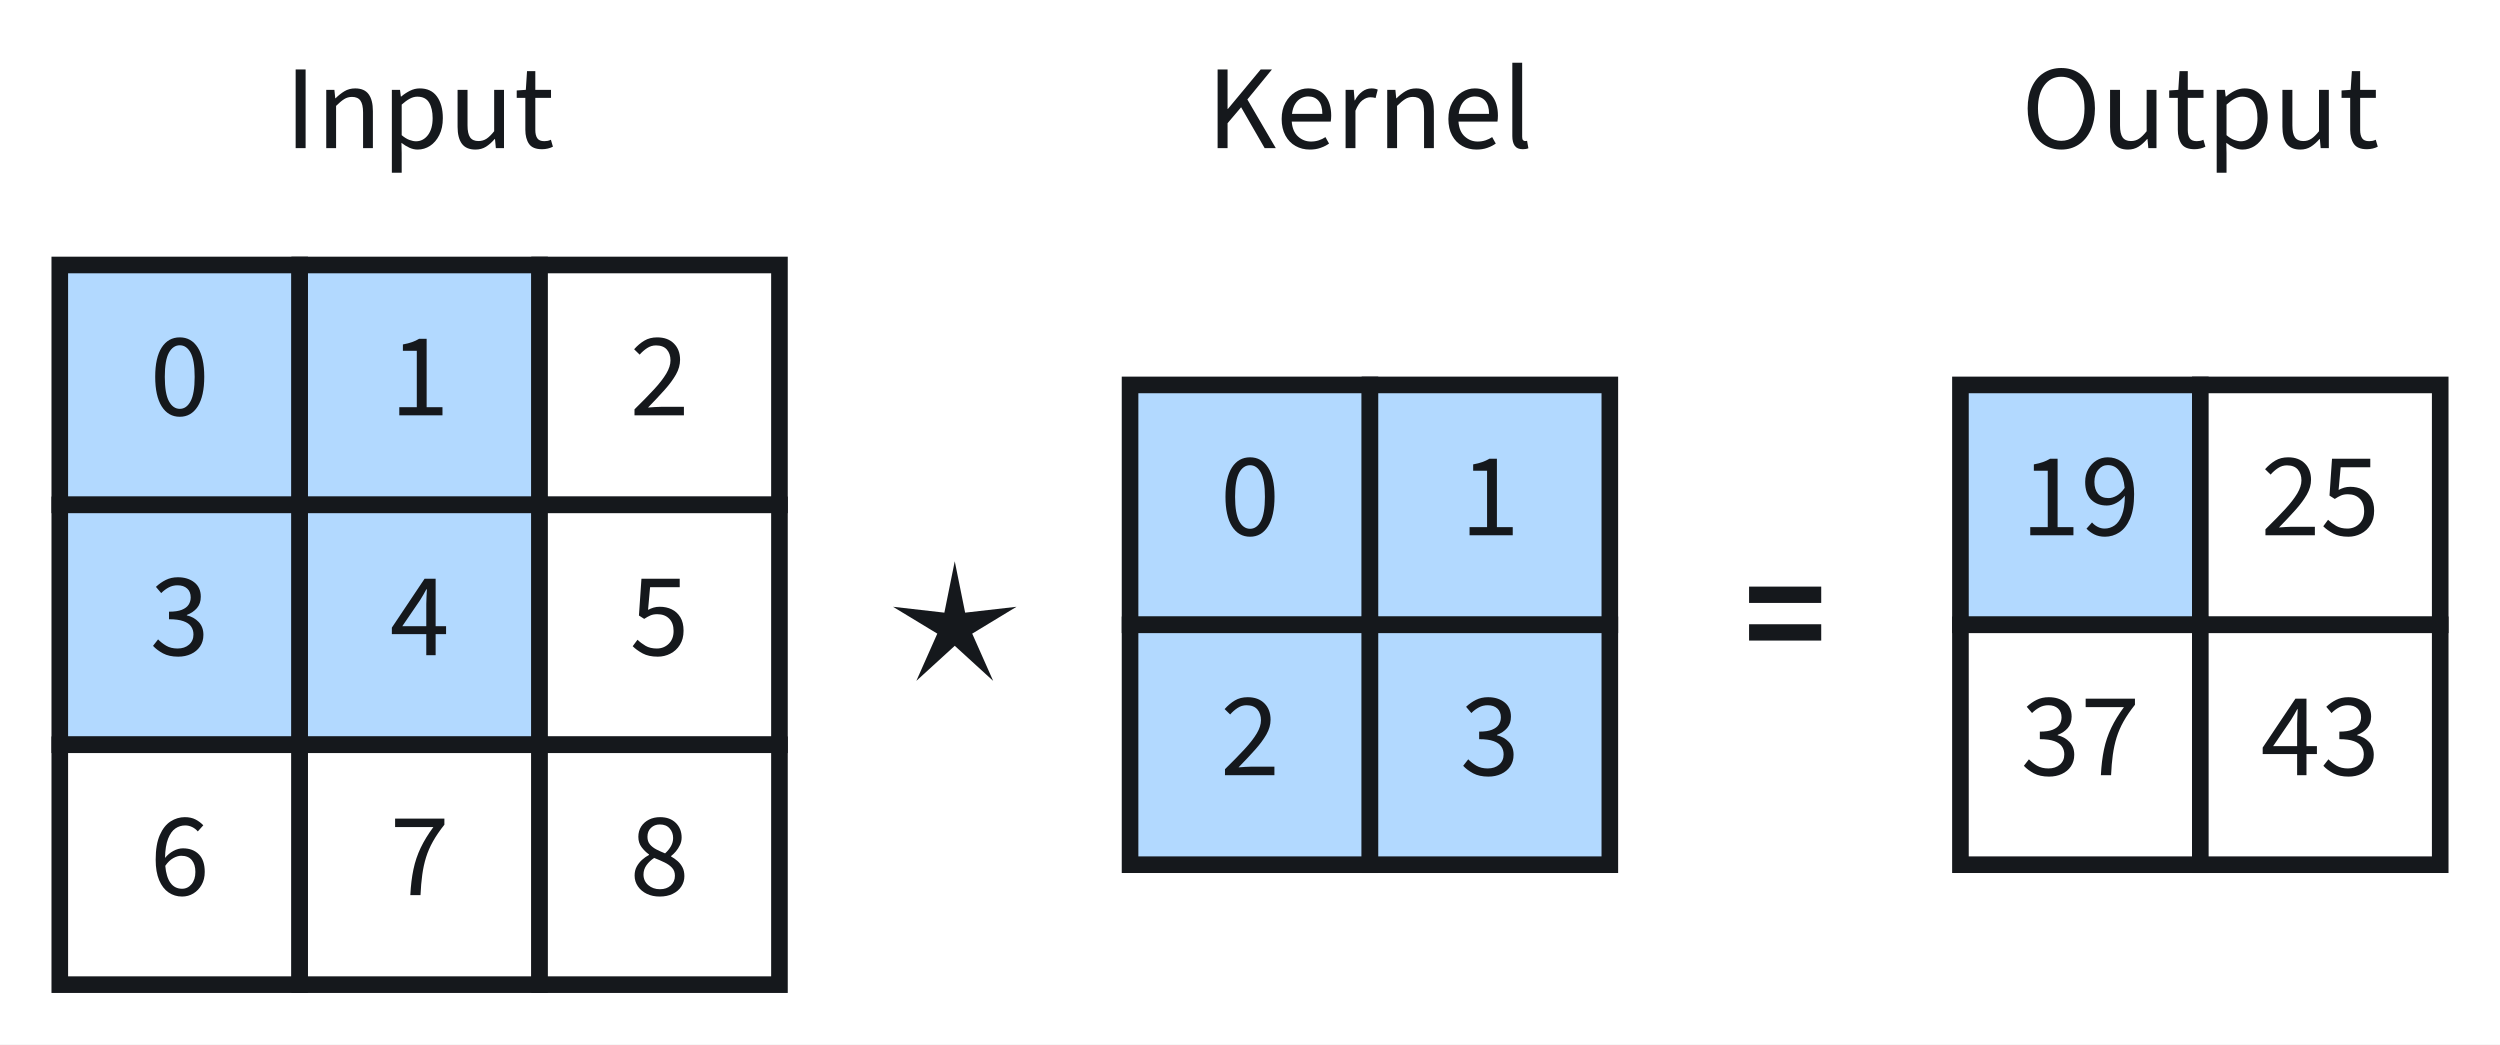
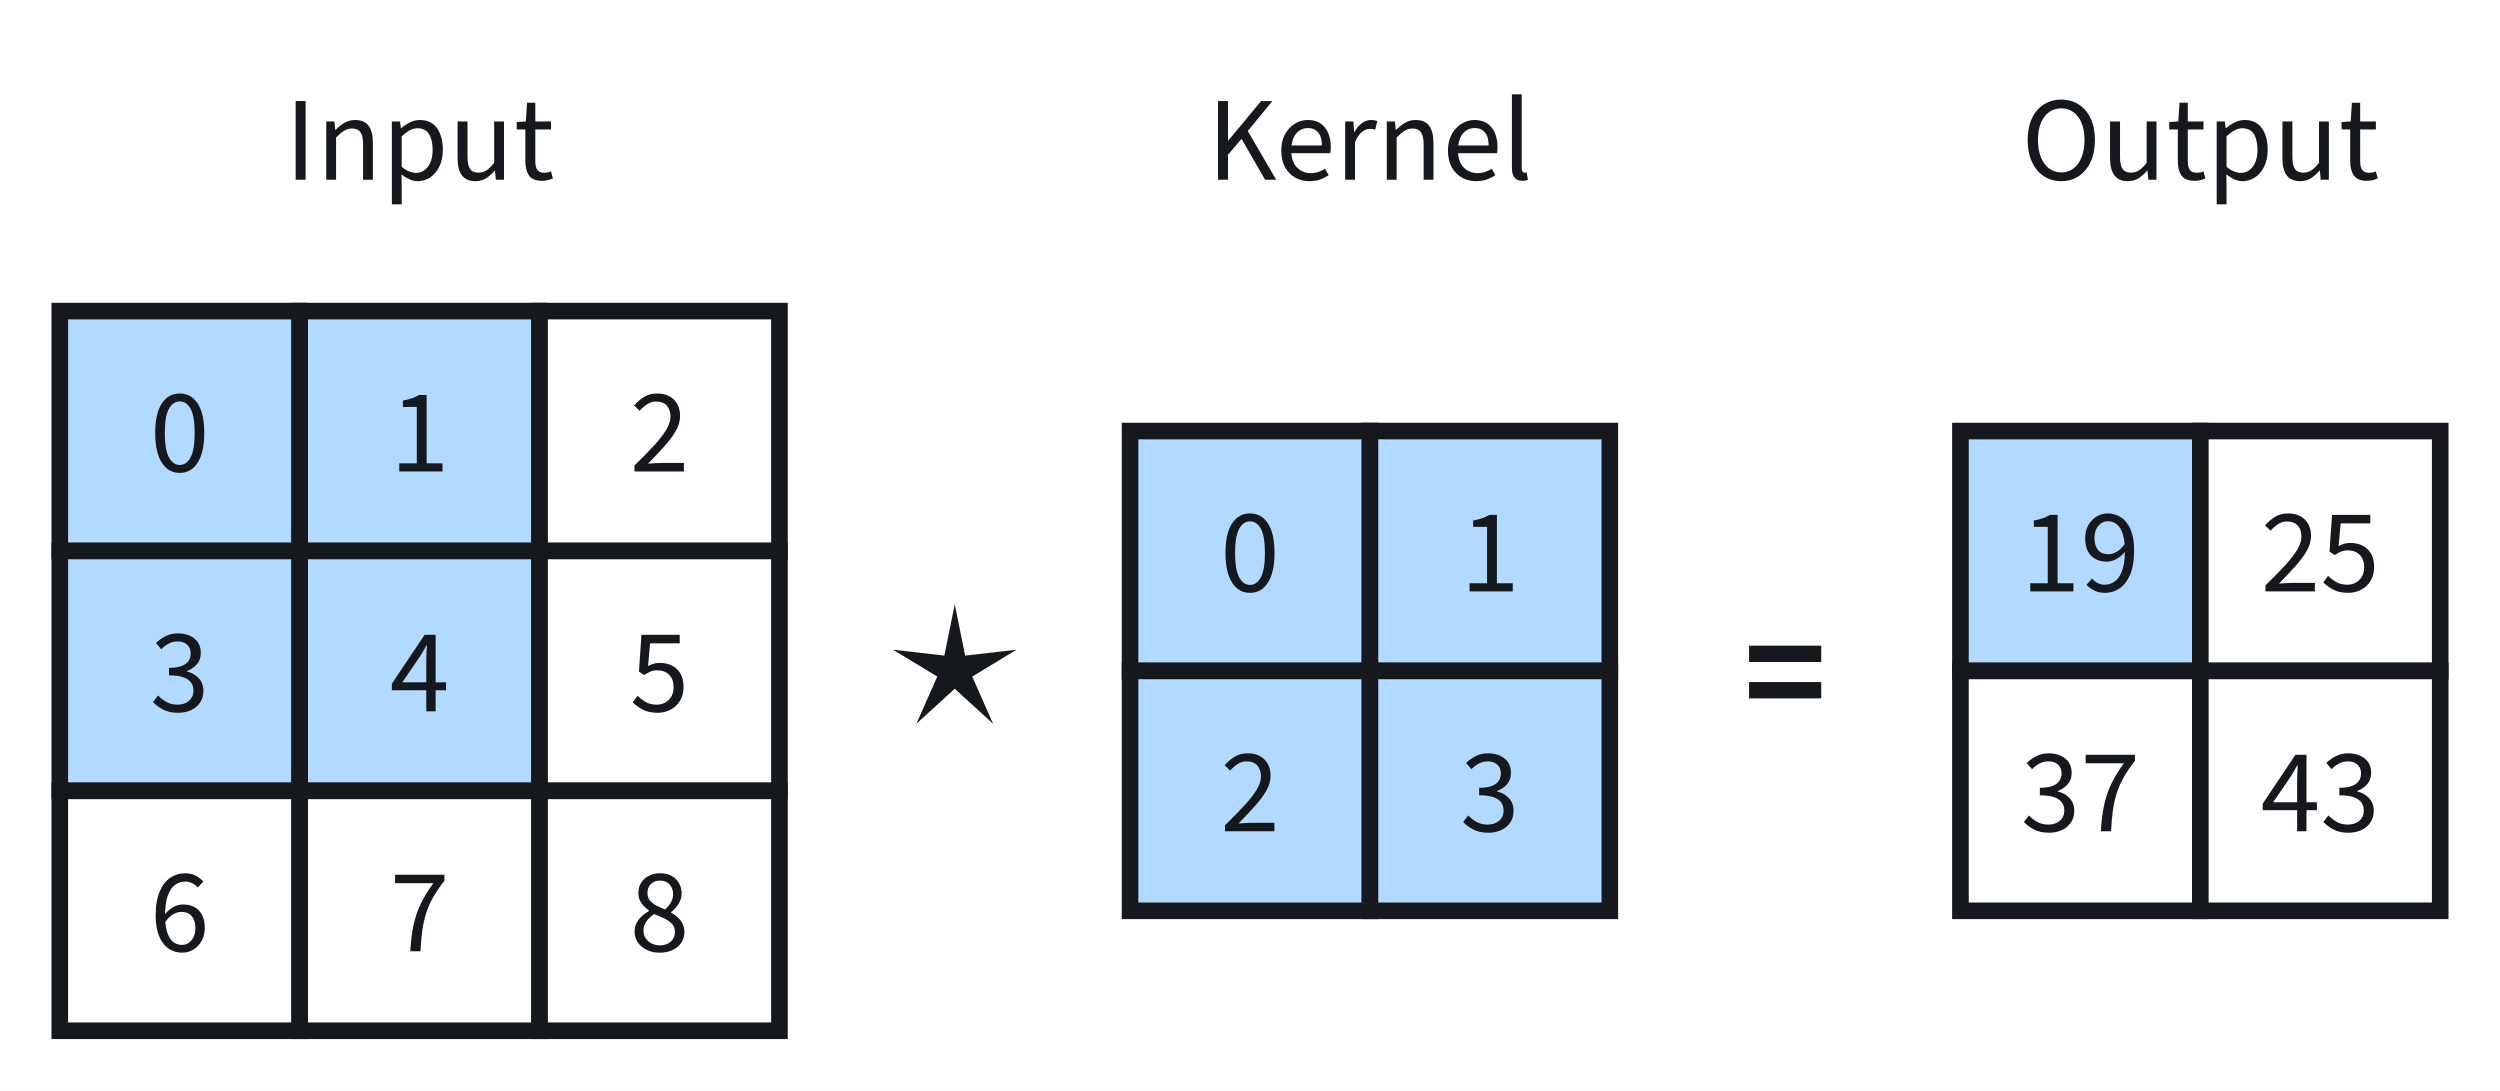
- <svg xmlns="http://www.w3.org/2000/svg" xmlns:xlink="http://www.w3.org/1999/xlink" width="270.96pt" height="113.2pt" viewBox="0 0 270.96 113.2" version="1.1">
+ <svg xmlns="http://www.w3.org/2000/svg" xmlns:xlink="http://www.w3.org/1999/xlink" width="270.96pt" height="118.198pt" viewBox="0 0 270.96 118.198" version="1.1">
  <defs>
    <style type="text/css">*{stroke-linejoin: round; stroke-linecap: butt}</style>
  </defs>
  <g id="figure_1">
    <g id="patch_1">
-       <path d="M 0 113.2  L 270.96 113.2  L 270.96 0  L 0 0  z " style="fill: #ffffff" />
+       <path d="M 0 118.198  L 270.96 118.198  L 270.96 0  L 0 0  z " style="fill: #ffffff" />
    </g>
    <g id="axes_1">
      <g id="patch_2">
-         <path d="M 6.48 54.72  L 32.48 54.72  L 32.48 28.72  L 6.48 28.72  z " clip-path="url(#pa1efe64ccb)" style="fill: #b2d9ff; stroke: #15181c; stroke-width: 1.8; stroke-linejoin: miter" />
+         <path d="M 6.48 59.718  L 32.48 59.718  L 32.48 33.718  L 6.48 33.718  z " clip-path="url(#p2e4fd862c2)" style="fill: #b2d9ff; stroke: #15181c; stroke-width: 1.8; stroke-linejoin: miter" />
      </g>
      <g id="patch_3">
-         <path d="M 32.48 54.72  L 58.48 54.72  L 58.48 28.72  L 32.48 28.72  z " clip-path="url(#pa1efe64ccb)" style="fill: #b2d9ff; stroke: #15181c; stroke-width: 1.8; stroke-linejoin: miter" />
+         <path d="M 32.48 59.718  L 58.48 59.718  L 58.48 33.718  L 32.48 33.718  z " clip-path="url(#p2e4fd862c2)" style="fill: #b2d9ff; stroke: #15181c; stroke-width: 1.8; stroke-linejoin: miter" />
      </g>
      <g id="patch_4">
-         <path d="M 58.48 54.72  L 84.48 54.72  L 84.48 28.72  L 58.48 28.72  z " clip-path="url(#pa1efe64ccb)" style="fill: #ffffff; stroke: #15181c; stroke-width: 1.8; stroke-linejoin: miter" />
+         <path d="M 58.48 59.718  L 84.48 59.718  L 84.48 33.718  L 58.48 33.718  z " clip-path="url(#p2e4fd862c2)" style="fill: #ffffff; stroke: #15181c; stroke-width: 1.8; stroke-linejoin: miter" />
      </g>
      <g id="patch_5">
-         <path d="M 6.48 80.72  L 32.48 80.72  L 32.48 54.72  L 6.48 54.72  z " clip-path="url(#pa1efe64ccb)" style="fill: #b2d9ff; stroke: #15181c; stroke-width: 1.8; stroke-linejoin: miter" />
+         <path d="M 6.48 85.718  L 32.48 85.718  L 32.48 59.718  L 6.48 59.718  z " clip-path="url(#p2e4fd862c2)" style="fill: #b2d9ff; stroke: #15181c; stroke-width: 1.8; stroke-linejoin: miter" />
      </g>
      <g id="patch_6">
-         <path d="M 32.48 80.72  L 58.48 80.72  L 58.48 54.72  L 32.48 54.72  z " clip-path="url(#pa1efe64ccb)" style="fill: #b2d9ff; stroke: #15181c; stroke-width: 1.8; stroke-linejoin: miter" />
+         <path d="M 32.48 85.718  L 58.48 85.718  L 58.48 59.718  L 32.48 59.718  z " clip-path="url(#p2e4fd862c2)" style="fill: #b2d9ff; stroke: #15181c; stroke-width: 1.8; stroke-linejoin: miter" />
      </g>
      <g id="patch_7">
-         <path d="M 58.48 80.72  L 84.48 80.72  L 84.48 54.72  L 58.48 54.72  z " clip-path="url(#pa1efe64ccb)" style="fill: #ffffff; stroke: #15181c; stroke-width: 1.8; stroke-linejoin: miter" />
+         <path d="M 58.48 85.718  L 84.48 85.718  L 84.48 59.718  L 58.48 59.718  z " clip-path="url(#p2e4fd862c2)" style="fill: #ffffff; stroke: #15181c; stroke-width: 1.8; stroke-linejoin: miter" />
      </g>
      <g id="patch_8">
-         <path d="M 6.48 106.72  L 32.48 106.72  L 32.48 80.72  L 6.48 80.72  z " clip-path="url(#pa1efe64ccb)" style="fill: #ffffff; stroke: #15181c; stroke-width: 1.8; stroke-linejoin: miter" />
+         <path d="M 6.48 111.718  L 32.48 111.718  L 32.48 85.718  L 6.48 85.718  z " clip-path="url(#p2e4fd862c2)" style="fill: #ffffff; stroke: #15181c; stroke-width: 1.8; stroke-linejoin: miter" />
      </g>
      <g id="patch_9">
-         <path d="M 32.48 106.72  L 58.48 106.72  L 58.48 80.72  L 32.48 80.72  z " clip-path="url(#pa1efe64ccb)" style="fill: #ffffff; stroke: #15181c; stroke-width: 1.8; stroke-linejoin: miter" />
+         <path d="M 32.48 111.718  L 58.48 111.718  L 58.48 85.718  L 32.48 85.718  z " clip-path="url(#p2e4fd862c2)" style="fill: #ffffff; stroke: #15181c; stroke-width: 1.8; stroke-linejoin: miter" />
      </g>
      <g id="patch_10">
-         <path d="M 58.48 106.72  L 84.48 106.72  L 84.48 80.72  L 58.48 80.72  z " clip-path="url(#pa1efe64ccb)" style="fill: #ffffff; stroke: #15181c; stroke-width: 1.8; stroke-linejoin: miter" />
+         <path d="M 58.48 111.718  L 84.48 111.718  L 84.48 85.718  L 58.48 85.718  z " clip-path="url(#p2e4fd862c2)" style="fill: #ffffff; stroke: #15181c; stroke-width: 1.8; stroke-linejoin: miter" />
      </g>
      <g id="patch_11">
-         <path d="M 122.48 67.72  L 148.48 67.72  L 148.48 41.72  L 122.48 41.72  z " clip-path="url(#pa1efe64ccb)" style="fill: #b2d9ff; stroke: #15181c; stroke-width: 1.8; stroke-linejoin: miter" />
+         <path d="M 122.48 72.718  L 148.48 72.718  L 148.48 46.718  L 122.48 46.718  z " clip-path="url(#p2e4fd862c2)" style="fill: #b2d9ff; stroke: #15181c; stroke-width: 1.8; stroke-linejoin: miter" />
      </g>
      <g id="patch_12">
-         <path d="M 148.48 67.72  L 174.48 67.72  L 174.48 41.72  L 148.48 41.72  z " clip-path="url(#pa1efe64ccb)" style="fill: #b2d9ff; stroke: #15181c; stroke-width: 1.8; stroke-linejoin: miter" />
+         <path d="M 148.48 72.718  L 174.48 72.718  L 174.48 46.718  L 148.48 46.718  z " clip-path="url(#p2e4fd862c2)" style="fill: #b2d9ff; stroke: #15181c; stroke-width: 1.8; stroke-linejoin: miter" />
      </g>
      <g id="patch_13">
-         <path d="M 122.48 93.72  L 148.48 93.72  L 148.48 67.72  L 122.48 67.72  z " clip-path="url(#pa1efe64ccb)" style="fill: #b2d9ff; stroke: #15181c; stroke-width: 1.8; stroke-linejoin: miter" />
+         <path d="M 122.48 98.718  L 148.48 98.718  L 148.48 72.718  L 122.48 72.718  z " clip-path="url(#p2e4fd862c2)" style="fill: #b2d9ff; stroke: #15181c; stroke-width: 1.8; stroke-linejoin: miter" />
      </g>
      <g id="patch_14">
-         <path d="M 148.48 93.72  L 174.48 93.72  L 174.48 67.72  L 148.48 67.72  z " clip-path="url(#pa1efe64ccb)" style="fill: #b2d9ff; stroke: #15181c; stroke-width: 1.8; stroke-linejoin: miter" />
+         <path d="M 148.48 98.718  L 174.48 98.718  L 174.48 72.718  L 148.48 72.718  z " clip-path="url(#p2e4fd862c2)" style="fill: #b2d9ff; stroke: #15181c; stroke-width: 1.8; stroke-linejoin: miter" />
      </g>
      <g id="patch_15">
-         <path d="M 212.48 67.72  L 238.48 67.72  L 238.48 41.72  L 212.48 41.72  z " clip-path="url(#pa1efe64ccb)" style="fill: #b2d9ff; stroke: #15181c; stroke-width: 1.8; stroke-linejoin: miter" />
+         <path d="M 212.48 72.718  L 238.48 72.718  L 238.48 46.718  L 212.48 46.718  z " clip-path="url(#p2e4fd862c2)" style="fill: #b2d9ff; stroke: #15181c; stroke-width: 1.8; stroke-linejoin: miter" />
      </g>
      <g id="patch_16">
-         <path d="M 238.48 67.72  L 264.48 67.72  L 264.48 41.72  L 238.48 41.72  z " clip-path="url(#pa1efe64ccb)" style="fill: #ffffff; stroke: #15181c; stroke-width: 1.8; stroke-linejoin: miter" />
+         <path d="M 238.48 72.718  L 264.48 72.718  L 264.48 46.718  L 238.48 46.718  z " clip-path="url(#p2e4fd862c2)" style="fill: #ffffff; stroke: #15181c; stroke-width: 1.8; stroke-linejoin: miter" />
      </g>
      <g id="patch_17">
-         <path d="M 212.48 93.72  L 238.48 93.72  L 238.48 67.72  L 212.48 67.72  z " clip-path="url(#pa1efe64ccb)" style="fill: #ffffff; stroke: #15181c; stroke-width: 1.8; stroke-linejoin: miter" />
+         <path d="M 212.48 98.718  L 238.48 98.718  L 238.48 72.718  L 212.48 72.718  z " clip-path="url(#p2e4fd862c2)" style="fill: #ffffff; stroke: #15181c; stroke-width: 1.8; stroke-linejoin: miter" />
      </g>
      <g id="patch_18">
-         <path d="M 238.48 93.72  L 264.48 93.72  L 264.48 67.72  L 238.48 67.72  z " clip-path="url(#pa1efe64ccb)" style="fill: #ffffff; stroke: #15181c; stroke-width: 1.8; stroke-linejoin: miter" />
+         <path d="M 238.48 98.718  L 264.48 98.718  L 264.48 72.718  L 238.48 72.718  z " clip-path="url(#p2e4fd862c2)" style="fill: #ffffff; stroke: #15181c; stroke-width: 1.8; stroke-linejoin: miter" />
      </g>
      <g id="text_1">
-         <g style="fill: #15181c" transform="translate(16.2493 45.0157) scale(0.13 -0.13)">
-           <defs>
-             <path id="SourceSans3-Regular-30" d="M 1594 -77  Q 979 -77 630 476  Q 282 1030 282 2054  Q 282 3085 630 3622  Q 979 4160 1594 4160  Q 2202 4160 2550 3622  Q 2899 3085 2899 2054  Q 2899 1030 2550 476  Q 2202 -77 1594 -77  z M 1594 346  Q 1952 346 2169 752  Q 2387 1158 2387 2054  Q 2387 2950 2169 3344  Q 1952 3738 1594 3738  Q 1235 3738 1014 3344  Q 794 2950 794 2054  Q 794 1158 1014 752  Q 1235 346 1594 346  z " transform="scale(0.015625)" />
-           </defs>
-           <use xlink:href="#SourceSans3-Regular-30" />
+         <g style="fill: #15181c" transform="translate(16.2493 51.099) scale(0.13 -0.13)">
+           <defs>
+             <path id="SourceSans3-Regular-535" d="M 1594 -77  Q 979 -77 630 476  Q 282 1030 282 2054  Q 282 3085 630 3622  Q 979 4160 1594 4160  Q 2202 4160 2550 3622  Q 2899 3085 2899 2054  Q 2899 1030 2550 476  Q 2202 -77 1594 -77  z M 1594 346  Q 1952 346 2169 752  Q 2387 1158 2387 2054  Q 2387 2950 2169 3344  Q 1952 3738 1594 3738  Q 1235 3738 1014 3344  Q 794 2950 794 2054  Q 794 1158 1014 752  Q 1235 346 1594 346  z " transform="scale(0.015625)" />
+           </defs>
+           <use xlink:href="#SourceSans3-Regular-535" />
        </g>
      </g>
      <g id="text_2">
-         <g style="fill: #15181c" transform="translate(42.2493 45.0157) scale(0.13 -0.13)">
-           <defs>
-             <path id="SourceSans3-Regular-31" d="M 506 0  L 506 435  L 1440 435  L 1440 3443  L 698 3443  L 698 3782  Q 979 3834 1187 3907  Q 1395 3981 1562 4083  L 1965 4083  L 1965 435  L 2810 435  L 2810 0  L 506 0  z " transform="scale(0.015625)" />
-           </defs>
-           <use xlink:href="#SourceSans3-Regular-31" />
+         <g style="fill: #15181c" transform="translate(42.2493 51.099) scale(0.13 -0.13)">
+           <defs>
+             <path id="SourceSans3-Regular-536" d="M 506 0  L 506 435  L 1440 435  L 1440 3443  L 698 3443  L 698 3782  Q 979 3834 1187 3907  Q 1395 3981 1562 4083  L 1965 4083  L 1965 435  L 2810 435  L 2810 0  L 506 0  z " transform="scale(0.015625)" />
+           </defs>
+           <use xlink:href="#SourceSans3-Regular-536" />
        </g>
      </g>
      <g id="text_3">
-         <g style="fill: #15181c" transform="translate(68.2493 45.0157) scale(0.13 -0.13)">
-           <defs>
-             <path id="SourceSans3-Regular-32" d="M 256 0  L 256 320  Q 870 922 1299 1386  Q 1728 1850 1952 2227  Q 2176 2605 2176 2931  Q 2176 3283 1984 3507  Q 1792 3731 1402 3731  Q 1146 3731 928 3587  Q 710 3443 531 3238  L 237 3526  Q 493 3814 784 3987  Q 1075 4160 1466 4160  Q 2035 4160 2361 3830  Q 2688 3501 2688 2963  Q 2688 2566 2467 2176  Q 2246 1786 1862 1357  Q 1478 928 979 416  Q 1146 429 1325 441  Q 1504 454 1664 454  L 2893 454  L 2893 0  L 256 0  z " transform="scale(0.015625)" />
-           </defs>
-           <use xlink:href="#SourceSans3-Regular-32" />
+         <g style="fill: #15181c" transform="translate(68.2493 51.099) scale(0.13 -0.13)">
+           <defs>
+             <path id="SourceSans3-Regular-537" d="M 256 0  L 256 320  Q 870 922 1299 1386  Q 1728 1850 1952 2227  Q 2176 2605 2176 2931  Q 2176 3283 1984 3507  Q 1792 3731 1402 3731  Q 1146 3731 928 3587  Q 710 3443 531 3238  L 237 3526  Q 493 3814 784 3987  Q 1075 4160 1466 4160  Q 2035 4160 2361 3830  Q 2688 3501 2688 2963  Q 2688 2566 2467 2176  Q 2246 1786 1862 1357  Q 1478 928 979 416  Q 1146 429 1325 441  Q 1504 454 1664 454  L 2893 454  L 2893 0  L 256 0  z " transform="scale(0.015625)" />
+           </defs>
+           <use xlink:href="#SourceSans3-Regular-537" />
        </g>
      </g>
      <g id="text_4">
-         <g style="fill: #15181c" transform="translate(16.2493 71.0157) scale(0.13 -0.13)">
-           <defs>
-             <path id="SourceSans3-Regular-33" d="M 1510 -77  Q 1024 -77 697 99  Q 371 275 166 499  L 435 845  Q 621 653 870 505  Q 1120 358 1478 358  Q 1850 358 2086 563  Q 2323 768 2323 1107  Q 2323 1350 2198 1532  Q 2074 1715 1789 1817  Q 1504 1920 1018 1920  L 1018 2323  Q 1453 2323 1705 2425  Q 1958 2528 2067 2701  Q 2176 2874 2176 3085  Q 2176 3386 1987 3558  Q 1798 3731 1472 3731  Q 1216 3731 1001 3616  Q 787 3501 602 3315  L 320 3648  Q 557 3872 845 4016  Q 1133 4160 1491 4160  Q 2022 4160 2368 3888  Q 2714 3616 2714 3123  Q 2714 2752 2509 2515  Q 2304 2278 1971 2150  L 1971 2125  Q 2342 2042 2598 1776  Q 2854 1510 2854 1088  Q 2854 730 2675 467  Q 2496 205 2192 64  Q 1888 -77 1510 -77  z " transform="scale(0.015625)" />
-           </defs>
-           <use xlink:href="#SourceSans3-Regular-33" />
+         <g style="fill: #15181c" transform="translate(16.2493 77.099) scale(0.13 -0.13)">
+           <defs>
+             <path id="SourceSans3-Regular-538" d="M 1510 -77  Q 1024 -77 697 99  Q 371 275 166 499  L 435 845  Q 621 653 870 505  Q 1120 358 1478 358  Q 1850 358 2086 563  Q 2323 768 2323 1107  Q 2323 1350 2198 1532  Q 2074 1715 1789 1817  Q 1504 1920 1018 1920  L 1018 2323  Q 1453 2323 1705 2425  Q 1958 2528 2067 2701  Q 2176 2874 2176 3085  Q 2176 3386 1987 3558  Q 1798 3731 1472 3731  Q 1216 3731 1001 3616  Q 787 3501 602 3315  L 320 3648  Q 557 3872 845 4016  Q 1133 4160 1491 4160  Q 2022 4160 2368 3888  Q 2714 3616 2714 3123  Q 2714 2752 2509 2515  Q 2304 2278 1971 2150  L 1971 2125  Q 2342 2042 2598 1776  Q 2854 1510 2854 1088  Q 2854 730 2675 467  Q 2496 205 2192 64  Q 1888 -77 1510 -77  z " transform="scale(0.015625)" />
+           </defs>
+           <use xlink:href="#SourceSans3-Regular-538" />
        </g>
      </g>
      <g id="text_5">
-         <g style="fill: #15181c" transform="translate(42.2493 71.0157) scale(0.13 -0.13)">
-           <defs>
-             <path id="SourceSans3-Regular-34" d="M 666 1549  L 1946 1549  L 1946 2733  Q 1946 2899 1958 3129  Q 1971 3360 1978 3520  L 1952 3520  Q 1875 3373 1792 3232  Q 1709 3091 1619 2944  L 666 1549  z M 1946 0  L 1946 1126  L 109 1126  L 109 1472  L 1856 4083  L 2445 4083  L 2445 1549  L 3002 1549  L 3002 1126  L 2445 1126  L 2445 0  L 1946 0  z " transform="scale(0.015625)" />
-           </defs>
-           <use xlink:href="#SourceSans3-Regular-34" />
+         <g style="fill: #15181c" transform="translate(42.2493 77.099) scale(0.13 -0.13)">
+           <defs>
+             <path id="SourceSans3-Regular-539" d="M 666 1549  L 1946 1549  L 1946 2733  Q 1946 2899 1958 3129  Q 1971 3360 1978 3520  L 1952 3520  Q 1875 3373 1792 3232  Q 1709 3091 1619 2944  L 666 1549  z M 1946 0  L 1946 1126  L 109 1126  L 109 1472  L 1856 4083  L 2445 4083  L 2445 1549  L 3002 1549  L 3002 1126  L 2445 1126  L 2445 0  L 1946 0  z " transform="scale(0.015625)" />
+           </defs>
+           <use xlink:href="#SourceSans3-Regular-539" />
        </g>
      </g>
      <g id="text_6">
-         <g style="fill: #15181c" transform="translate(68.2493 71.0157) scale(0.13 -0.13)">
-           <defs>
-             <path id="SourceSans3-Regular-35" d="M 1498 -77  Q 1011 -77 691 96  Q 371 269 160 480  L 416 826  Q 602 646 845 502  Q 1088 358 1446 358  Q 1824 358 2083 611  Q 2342 864 2342 1293  Q 2342 1715 2105 1952  Q 1869 2189 1472 2189  Q 1261 2189 1110 2125  Q 960 2061 774 1939  L 493 2118  L 627 4083  L 2669 4083  L 2669 3629  L 1088 3629  L 979 2419  Q 1126 2496 1273 2541  Q 1421 2586 1606 2586  Q 1958 2586 2243 2448  Q 2528 2310 2701 2028  Q 2874 1747 2874 1306  Q 2874 864 2678 553  Q 2483 243 2169 83  Q 1856 -77 1498 -77  z " transform="scale(0.015625)" />
-           </defs>
-           <use xlink:href="#SourceSans3-Regular-35" />
+         <g style="fill: #15181c" transform="translate(68.2493 77.099) scale(0.13 -0.13)">
+           <defs>
+             <path id="SourceSans3-Regular-53a" d="M 1498 -77  Q 1011 -77 691 96  Q 371 269 160 480  L 416 826  Q 602 646 845 502  Q 1088 358 1446 358  Q 1824 358 2083 611  Q 2342 864 2342 1293  Q 2342 1715 2105 1952  Q 1869 2189 1472 2189  Q 1261 2189 1110 2125  Q 960 2061 774 1939  L 493 2118  L 627 4083  L 2669 4083  L 2669 3629  L 1088 3629  L 979 2419  Q 1126 2496 1273 2541  Q 1421 2586 1606 2586  Q 1958 2586 2243 2448  Q 2528 2310 2701 2028  Q 2874 1747 2874 1306  Q 2874 864 2678 553  Q 2483 243 2169 83  Q 1856 -77 1498 -77  z " transform="scale(0.015625)" />
+           </defs>
+           <use xlink:href="#SourceSans3-Regular-53a" />
        </g>
      </g>
      <g id="text_7">
-         <g style="fill: #15181c" transform="translate(16.2493 97.0157) scale(0.13 -0.13)">
-           <defs>
-             <path id="SourceSans3-Regular-36" d="M 1670 2099  Q 1472 2099 1241 1971  Q 1011 1843 819 1562  Q 870 966 1097 652  Q 1325 339 1715 339  Q 2016 339 2221 585  Q 2426 832 2426 1235  Q 2426 1632 2237 1865  Q 2048 2099 1670 2099  z M 1715 -77  Q 1318 -77 998 140  Q 678 358 492 796  Q 307 1235 307 1888  Q 307 2707 528 3206  Q 749 3706 1104 3933  Q 1459 4160 1862 4160  Q 2195 4160 2435 4035  Q 2675 3910 2848 3725  L 2554 3398  Q 2432 3546 2253 3632  Q 2074 3718 1882 3718  Q 1594 3718 1357 3555  Q 1120 3392 969 3011  Q 819 2630 806 1984  Q 998 2221 1254 2358  Q 1510 2496 1760 2496  Q 2291 2496 2608 2179  Q 2925 1862 2925 1235  Q 2925 845 2758 550  Q 2592 256 2320 89  Q 2048 -77 1715 -77  z " transform="scale(0.015625)" />
-           </defs>
-           <use xlink:href="#SourceSans3-Regular-36" />
+         <g style="fill: #15181c" transform="translate(16.2493 103.099) scale(0.13 -0.13)">
+           <defs>
+             <path id="SourceSans3-Regular-53b" d="M 1670 2099  Q 1472 2099 1241 1971  Q 1011 1843 819 1562  Q 870 966 1097 652  Q 1325 339 1715 339  Q 2016 339 2221 585  Q 2426 832 2426 1235  Q 2426 1632 2237 1865  Q 2048 2099 1670 2099  z M 1715 -77  Q 1318 -77 998 140  Q 678 358 492 796  Q 307 1235 307 1888  Q 307 2707 528 3206  Q 749 3706 1104 3933  Q 1459 4160 1862 4160  Q 2195 4160 2435 4035  Q 2675 3910 2848 3725  L 2554 3398  Q 2432 3546 2253 3632  Q 2074 3718 1882 3718  Q 1594 3718 1357 3555  Q 1120 3392 969 3011  Q 819 2630 806 1984  Q 998 2221 1254 2358  Q 1510 2496 1760 2496  Q 2291 2496 2608 2179  Q 2925 1862 2925 1235  Q 2925 845 2758 550  Q 2592 256 2320 89  Q 2048 -77 1715 -77  z " transform="scale(0.015625)" />
+           </defs>
+           <use xlink:href="#SourceSans3-Regular-53b" />
        </g>
      </g>
      <g id="text_8">
-         <g style="fill: #15181c" transform="translate(42.2493 97.0157) scale(0.13 -0.13)">
-           <defs>
-             <path id="SourceSans3-Regular-37" d="M 1094 0  Q 1133 768 1261 1376  Q 1389 1984 1648 2525  Q 1907 3066 2323 3629  L 282 3629  L 282 4083  L 2912 4083  L 2912 3757  Q 2541 3290 2304 2867  Q 2067 2445 1932 2009  Q 1798 1574 1731 1084  Q 1664 595 1638 0  L 1094 0  z " transform="scale(0.015625)" />
-           </defs>
-           <use xlink:href="#SourceSans3-Regular-37" />
+         <g style="fill: #15181c" transform="translate(42.2493 103.099) scale(0.13 -0.13)">
+           <defs>
+             <path id="SourceSans3-Regular-53c" d="M 1094 0  Q 1133 768 1261 1376  Q 1389 1984 1648 2525  Q 1907 3066 2323 3629  L 282 3629  L 282 4083  L 2912 4083  L 2912 3757  Q 2541 3290 2304 2867  Q 2067 2445 1932 2009  Q 1798 1574 1731 1084  Q 1664 595 1638 0  L 1094 0  z " transform="scale(0.015625)" />
+           </defs>
+           <use xlink:href="#SourceSans3-Regular-53c" />
        </g>
      </g>
      <g id="text_9">
-         <g style="fill: #15181c" transform="translate(68.2493 97.0157) scale(0.13 -0.13)">
-           <defs>
-             <path id="SourceSans3-Regular-38" d="M 1600 -77  Q 1216 -77 915 67  Q 614 211 438 467  Q 262 723 262 1043  Q 262 1312 374 1520  Q 486 1728 662 1885  Q 838 2042 1030 2144  L 1030 2170  Q 806 2330 633 2560  Q 461 2790 461 3110  Q 461 3424 614 3661  Q 768 3898 1030 4029  Q 1293 4160 1619 4160  Q 2150 4160 2460 3853  Q 2771 3546 2771 3072  Q 2771 2861 2681 2672  Q 2592 2483 2464 2332  Q 2336 2182 2208 2086  L 2208 2061  Q 2394 1958 2554 1817  Q 2714 1677 2816 1481  Q 2918 1286 2918 1011  Q 2918 710 2755 460  Q 2592 211 2294 67  Q 1997 -77 1600 -77  z M 1888 2227  Q 2093 2413 2205 2617  Q 2317 2822 2317 3046  Q 2317 3347 2131 3558  Q 1946 3770 1606 3770  Q 1325 3770 1136 3590  Q 947 3411 947 3110  Q 947 2867 1078 2707  Q 1210 2547 1427 2435  Q 1645 2323 1888 2227  z M 1613 314  Q 1971 314 2192 515  Q 2413 717 2413 1030  Q 2413 1293 2259 1459  Q 2106 1626 1853 1747  Q 1600 1869 1306 1984  Q 1062 1824 899 1600  Q 736 1376 736 1094  Q 736 755 989 534  Q 1242 314 1613 314  z " transform="scale(0.015625)" />
-           </defs>
-           <use xlink:href="#SourceSans3-Regular-38" />
+         <g style="fill: #15181c" transform="translate(68.2493 103.099) scale(0.13 -0.13)">
+           <defs>
+             <path id="SourceSans3-Regular-53d" d="M 1600 -77  Q 1216 -77 915 67  Q 614 211 438 467  Q 262 723 262 1043  Q 262 1312 374 1520  Q 486 1728 662 1885  Q 838 2042 1030 2144  L 1030 2170  Q 806 2330 633 2560  Q 461 2790 461 3110  Q 461 3424 614 3661  Q 768 3898 1030 4029  Q 1293 4160 1619 4160  Q 2150 4160 2460 3853  Q 2771 3546 2771 3072  Q 2771 2861 2681 2672  Q 2592 2483 2464 2332  Q 2336 2182 2208 2086  L 2208 2061  Q 2394 1958 2554 1817  Q 2714 1677 2816 1481  Q 2918 1286 2918 1011  Q 2918 710 2755 460  Q 2592 211 2294 67  Q 1997 -77 1600 -77  z M 1888 2227  Q 2093 2413 2205 2617  Q 2317 2822 2317 3046  Q 2317 3347 2131 3558  Q 1946 3770 1606 3770  Q 1325 3770 1136 3590  Q 947 3411 947 3110  Q 947 2867 1078 2707  Q 1210 2547 1427 2435  Q 1645 2323 1888 2227  z M 1613 314  Q 1971 314 2192 515  Q 2413 717 2413 1030  Q 2413 1293 2259 1459  Q 2106 1626 1853 1747  Q 1600 1869 1306 1984  Q 1062 1824 899 1600  Q 736 1376 736 1094  Q 736 755 989 534  Q 1242 314 1613 314  z " transform="scale(0.015625)" />
+           </defs>
+           <use xlink:href="#SourceSans3-Regular-53d" />
        </g>
      </g>
      <g id="text_10">
-         <g style="fill: #15181c" transform="translate(30.8743 16.055) scale(0.13 -0.13)">
-           <defs>
-             <path id="SourceSans3-Regular-49" d="M 576 0  L 576 4198  L 1107 4198  L 1107 0  L 576 0  z " transform="scale(0.015625)" />
-             <path id="SourceSans3-Regular-6e" d="M 525 0  L 525 3110  L 960 3110  L 1005 2662  L 1024 2662  Q 1248 2886 1497 3036  Q 1747 3187 2067 3187  Q 2560 3187 2787 2876  Q 3014 2566 3014 1971  L 3014 0  L 2490 0  L 2490 1901  Q 2490 2336 2349 2534  Q 2208 2733 1901 2733  Q 1664 2733 1475 2611  Q 1286 2490 1050 2253  L 1050 0  L 525 0  z " transform="scale(0.015625)" />
-             <path id="SourceSans3-Regular-70" d="M 525 -1312  L 525 3110  L 960 3110  L 1005 2752  L 1024 2752  Q 1235 2931 1488 3059  Q 1741 3187 2016 3187  Q 2618 3187 2931 2755  Q 3245 2323 3245 1600  Q 3245 1075 3056 697  Q 2867 320 2563 121  Q 2259 -77 1901 -77  Q 1683 -77 1468 19  Q 1254 115 1037 282  L 1050 -262  L 1050 -1312  L 525 -1312  z M 1811 365  Q 2195 365 2448 694  Q 2701 1024 2701 1600  Q 2701 2112 2512 2429  Q 2323 2746 1882 2746  Q 1683 2746 1481 2637  Q 1280 2528 1050 2323  L 1050 691  Q 1261 512 1459 438  Q 1658 365 1811 365  z " transform="scale(0.015625)" />
-             <path id="SourceSans3-Regular-75" d="M 1434 -77  Q 941 -77 710 233  Q 480 544 480 1139  L 480 3110  L 1011 3110  L 1011 1210  Q 1011 774 1148 576  Q 1286 378 1594 378  Q 1837 378 2025 502  Q 2214 627 2432 902  L 2432 3110  L 2957 3110  L 2957 0  L 2522 0  L 2477 486  L 2458 486  Q 2240 230 1997 76  Q 1754 -77 1434 -77  z " transform="scale(0.015625)" />
-             <path id="SourceSans3-Regular-74" d="M 1504 -58  Q 1005 -58 809 227  Q 614 512 614 979  L 614 2682  L 154 2682  L 154 3078  L 640 3110  L 704 4109  L 1146 4109  L 1146 3110  L 1984 3110  L 1984 2682  L 1146 2682  L 1146 966  Q 1146 685 1251 528  Q 1357 371 1626 371  Q 1709 371 1798 387  Q 1888 403 1978 448  L 2086 77  Q 1965 13 1814 -22  Q 1664 -58 1504 -58  z " transform="scale(0.015625)" />
-           </defs>
-           <use xlink:href="#SourceSans3-Regular-49" />
-           <use xlink:href="#SourceSans3-Regular-6e" transform="translate(26.29999 0)" />
-           <use xlink:href="#SourceSans3-Regular-70" transform="translate(80.99998 0)" />
-           <use xlink:href="#SourceSans3-Regular-75" transform="translate(136.5 0)" />
-           <use xlink:href="#SourceSans3-Regular-74" transform="translate(190.9 0)" />
+         <g style="fill: #15181c" transform="translate(30.8743 19.48) scale(0.13 -0.13)">
+           <defs>
+             <path id="SourceSans3-Regular-a" d="M 576 0  L 576 4198  L 1107 4198  L 1107 0  L 576 0  z " transform="scale(0.015625)" />
+             <path id="SourceSans3-Regular-29" d="M 525 0  L 525 3110  L 960 3110  L 1005 2662  L 1024 2662  Q 1248 2886 1497 3036  Q 1747 3187 2067 3187  Q 2560 3187 2787 2876  Q 3014 2566 3014 1971  L 3014 0  L 2490 0  L 2490 1901  Q 2490 2336 2349 2534  Q 2208 2733 1901 2733  Q 1664 2733 1475 2611  Q 1286 2490 1050 2253  L 1050 0  L 525 0  z " transform="scale(0.015625)" />
+             <path id="SourceSans3-Regular-2b" d="M 525 -1312  L 525 3110  L 960 3110  L 1005 2752  L 1024 2752  Q 1235 2931 1488 3059  Q 1741 3187 2016 3187  Q 2618 3187 2931 2755  Q 3245 2323 3245 1600  Q 3245 1075 3056 697  Q 2867 320 2563 121  Q 2259 -77 1901 -77  Q 1683 -77 1468 19  Q 1254 115 1037 282  L 1050 -262  L 1050 -1312  L 525 -1312  z M 1811 365  Q 2195 365 2448 694  Q 2701 1024 2701 1600  Q 2701 2112 2512 2429  Q 2323 2746 1882 2746  Q 1683 2746 1481 2637  Q 1280 2528 1050 2323  L 1050 691  Q 1261 512 1459 438  Q 1658 365 1811 365  z " transform="scale(0.015625)" />
+             <path id="SourceSans3-Regular-30" d="M 1434 -77  Q 941 -77 710 233  Q 480 544 480 1139  L 480 3110  L 1011 3110  L 1011 1210  Q 1011 774 1148 576  Q 1286 378 1594 378  Q 1837 378 2025 502  Q 2214 627 2432 902  L 2432 3110  L 2957 3110  L 2957 0  L 2522 0  L 2477 486  L 2458 486  Q 2240 230 1997 76  Q 1754 -77 1434 -77  z " transform="scale(0.015625)" />
+             <path id="SourceSans3-Regular-2f" d="M 1504 -58  Q 1005 -58 809 227  Q 614 512 614 979  L 614 2682  L 154 2682  L 154 3078  L 640 3110  L 704 4109  L 1146 4109  L 1146 3110  L 1984 3110  L 1984 2682  L 1146 2682  L 1146 966  Q 1146 685 1251 528  Q 1357 371 1626 371  Q 1709 371 1798 387  Q 1888 403 1978 448  L 2086 77  Q 1965 13 1814 -22  Q 1664 -58 1504 -58  z " transform="scale(0.015625)" />
+           </defs>
+           <use xlink:href="#SourceSans3-Regular-a" />
+           <use xlink:href="#SourceSans3-Regular-29" transform="translate(26.29688 0)" />
+           <use xlink:href="#SourceSans3-Regular-2b" transform="translate(81 0)" />
+           <use xlink:href="#SourceSans3-Regular-30" transform="translate(136.5 0)" />
+           <use xlink:href="#SourceSans3-Regular-2f" transform="translate(190.9062 0)" />
        </g>
      </g>
      <g id="text_11">
-         <g style="fill: #15181c" transform="translate(132.2493 58.0157) scale(0.13 -0.13)">
-           <use xlink:href="#SourceSans3-Regular-30" />
+         <g style="fill: #15181c" transform="translate(132.2493 64.099) scale(0.13 -0.13)">
+           <use xlink:href="#SourceSans3-Regular-535" />
        </g>
      </g>
      <g id="text_12">
-         <g style="fill: #15181c" transform="translate(158.2493 58.0157) scale(0.13 -0.13)">
-           <use xlink:href="#SourceSans3-Regular-31" />
+         <g style="fill: #15181c" transform="translate(158.2493 64.099) scale(0.13 -0.13)">
+           <use xlink:href="#SourceSans3-Regular-536" />
        </g>
      </g>
      <g id="text_13">
-         <g style="fill: #15181c" transform="translate(132.2493 84.0157) scale(0.13 -0.13)">
-           <use xlink:href="#SourceSans3-Regular-32" />
+         <g style="fill: #15181c" transform="translate(132.2493 90.099) scale(0.13 -0.13)">
+           <use xlink:href="#SourceSans3-Regular-537" />
        </g>
      </g>
      <g id="text_14">
-         <g style="fill: #15181c" transform="translate(158.2493 84.0157) scale(0.13 -0.13)">
-           <use xlink:href="#SourceSans3-Regular-33" />
+         <g style="fill: #15181c" transform="translate(158.2493 90.099) scale(0.13 -0.13)">
+           <use xlink:href="#SourceSans3-Regular-538" />
        </g>
      </g>
      <g id="text_15">
-         <g style="fill: #15181c" transform="translate(130.8 16.055) scale(0.13 -0.13)">
-           <defs>
-             <path id="SourceSans3-Regular-4b" d="M 576 0  L 576 4198  L 1107 4198  L 1107 2093  L 1126 2093  L 2874 4198  L 3475 4198  L 2163 2598  L 3680 0  L 3085 0  L 1830 2182  L 1107 1331  L 1107 0  L 576 0  z " transform="scale(0.015625)" />
-             <path id="SourceSans3-Regular-65" d="M 1702 2758  Q 1510 2758 1328 2665  Q 1146 2573 1014 2368  Q 883 2163 838 1830  L 2458 1830  Q 2458 2285 2259 2521  Q 2061 2758 1702 2758  z M 1786 -77  Q 1370 -77 1027 115  Q 685 307 486 675  Q 288 1043 288 1555  Q 288 2061 489 2425  Q 691 2790 1014 2988  Q 1338 3187 1696 3187  Q 2298 3187 2614 2790  Q 2931 2394 2931 1728  Q 2931 1645 2924 1568  Q 2918 1491 2906 1414  L 826 1414  Q 864 890 1161 621  Q 1459 352 1850 352  Q 2074 352 2269 416  Q 2464 480 2624 589  L 2816 243  Q 2611 102 2358 12  Q 2106 -77 1786 -77  z " transform="scale(0.015625)" />
-             <path id="SourceSans3-Regular-72" d="M 525 0  L 525 3110  L 960 3110  L 1005 2547  L 1024 2547  Q 1178 2842 1408 3014  Q 1638 3187 1907 3187  Q 2093 3187 2240 3123  L 2125 2675  Q 2054 2694 1993 2704  Q 1933 2714 1837 2714  Q 1638 2714 1424 2554  Q 1210 2394 1050 1997  L 1050 0  L 525 0  z " transform="scale(0.015625)" />
-             <path id="SourceSans3-Regular-6c" d="M 1082 -58  Q 787 -58 656 124  Q 525 307 525 640  L 525 4557  L 1050 4557  L 1050 602  Q 1050 480 1094 429  Q 1139 378 1203 378  Q 1229 378 1251 381  Q 1274 384 1312 390  L 1382 -6  Q 1267 -58 1082 -58  z " transform="scale(0.015625)" />
-           </defs>
-           <use xlink:href="#SourceSans3-Regular-4b" />
-           <use xlink:href="#SourceSans3-Regular-65" transform="translate(57.89999 0)" />
-           <use xlink:href="#SourceSans3-Regular-72" transform="translate(107.5 0)" />
-           <use xlink:href="#SourceSans3-Regular-6e" transform="translate(142.2 0)" />
-           <use xlink:href="#SourceSans3-Regular-65" transform="translate(196.9 0)" />
-           <use xlink:href="#SourceSans3-Regular-6c" transform="translate(246.5 0)" />
+         <g style="fill: #15181c" transform="translate(130.8457 19.48) scale(0.13 -0.13)">
+           <defs>
+             <path id="SourceSans3-Regular-c" d="M 576 0  L 576 4198  L 1107 4198  L 1107 2093  L 1126 2093  L 2874 4198  L 3475 4198  L 2163 2598  L 3680 0  L 3085 0  L 1830 2182  L 1107 1331  L 1107 0  L 576 0  z " transform="scale(0.015625)" />
+             <path id="SourceSans3-Regular-20" d="M 1702 2758  Q 1510 2758 1328 2665  Q 1146 2573 1014 2368  Q 883 2163 838 1830  L 2458 1830  Q 2458 2285 2259 2521  Q 2061 2758 1702 2758  z M 1786 -77  Q 1370 -77 1027 115  Q 685 307 486 675  Q 288 1043 288 1555  Q 288 2061 489 2425  Q 691 2790 1014 2988  Q 1338 3187 1696 3187  Q 2298 3187 2614 2790  Q 2931 2394 2931 1728  Q 2931 1645 2924 1568  Q 2918 1491 2906 1414  L 826 1414  Q 864 890 1161 621  Q 1459 352 1850 352  Q 2074 352 2269 416  Q 2464 480 2624 589  L 2816 243  Q 2611 102 2358 12  Q 2106 -77 1786 -77  z " transform="scale(0.015625)" />
+             <path id="SourceSans3-Regular-2d" d="M 525 0  L 525 3110  L 960 3110  L 1005 2547  L 1024 2547  Q 1178 2842 1408 3014  Q 1638 3187 1907 3187  Q 2093 3187 2240 3123  L 2125 2675  Q 2054 2694 1993 2704  Q 1933 2714 1837 2714  Q 1638 2714 1424 2554  Q 1210 2394 1050 1997  L 1050 0  L 525 0  z " transform="scale(0.015625)" />
+             <path id="SourceSans3-Regular-27" d="M 1082 -58  Q 787 -58 656 124  Q 525 307 525 640  L 525 4557  L 1050 4557  L 1050 602  Q 1050 480 1094 429  Q 1139 378 1203 378  Q 1229 378 1251 381  Q 1274 384 1312 390  L 1382 -6  Q 1267 -58 1082 -58  z " transform="scale(0.015625)" />
+           </defs>
+           <use xlink:href="#SourceSans3-Regular-c" />
+           <use xlink:href="#SourceSans3-Regular-20" transform="translate(57.20312 0)" />
+           <use xlink:href="#SourceSans3-Regular-2d" transform="translate(106.7969 0)" />
+           <use xlink:href="#SourceSans3-Regular-29" transform="translate(141.5 0)" />
+           <use xlink:href="#SourceSans3-Regular-20" transform="translate(196.2031 0)" />
+           <use xlink:href="#SourceSans3-Regular-27" transform="translate(245.7969 0)" />
        </g>
      </g>
      <g id="text_16">
-         <g style="fill: #15181c" transform="translate(219.0186 58.0157) scale(0.13 -0.13)">
-           <defs>
-             <path id="SourceSans3-Regular-39" d="M 749 2848  Q 749 2451 937 2217  Q 1126 1984 1504 1984  Q 1709 1984 1936 2112  Q 2163 2240 2362 2528  Q 2310 3123 2080 3433  Q 1850 3744 1459 3744  Q 1165 3744 957 3497  Q 749 3251 749 2848  z M 1312 -77  Q 986 -77 739 48  Q 493 173 326 352  L 621 685  Q 749 538 925 448  Q 1101 358 1293 358  Q 1581 358 1824 524  Q 2067 691 2217 1075  Q 2368 1459 2374 2112  Q 2182 1869 1926 1728  Q 1670 1587 1414 1587  Q 890 1587 573 1904  Q 256 2221 256 2848  Q 256 3238 422 3532  Q 589 3827 861 3993  Q 1133 4160 1459 4160  Q 1862 4160 2182 3942  Q 2502 3725 2684 3289  Q 2867 2854 2867 2195  Q 2867 1376 2646 877  Q 2426 378 2074 150  Q 1722 -77 1312 -77  z " transform="scale(0.015625)" />
-           </defs>
-           <use xlink:href="#SourceSans3-Regular-31" />
-           <use xlink:href="#SourceSans3-Regular-39" transform="translate(49.7 0)" />
+         <g style="fill: #15181c" transform="translate(219.0186 64.099) scale(0.13 -0.13)">
+           <defs>
+             <path id="SourceSans3-Regular-53e" d="M 749 2848  Q 749 2451 937 2217  Q 1126 1984 1504 1984  Q 1709 1984 1936 2112  Q 2163 2240 2362 2528  Q 2310 3123 2080 3433  Q 1850 3744 1459 3744  Q 1165 3744 957 3497  Q 749 3251 749 2848  z M 1312 -77  Q 986 -77 739 48  Q 493 173 326 352  L 621 685  Q 749 538 925 448  Q 1101 358 1293 358  Q 1581 358 1824 524  Q 2067 691 2217 1075  Q 2368 1459 2374 2112  Q 2182 1869 1926 1728  Q 1670 1587 1414 1587  Q 890 1587 573 1904  Q 256 2221 256 2848  Q 256 3238 422 3532  Q 589 3827 861 3993  Q 1133 4160 1459 4160  Q 1862 4160 2182 3942  Q 2502 3725 2684 3289  Q 2867 2854 2867 2195  Q 2867 1376 2646 877  Q 2426 378 2074 150  Q 1722 -77 1312 -77  z " transform="scale(0.015625)" />
+           </defs>
+           <use xlink:href="#SourceSans3-Regular-536" />
+           <use xlink:href="#SourceSans3-Regular-53e" transform="translate(49.70312 0)" />
        </g>
      </g>
      <g id="text_17">
-         <g style="fill: #15181c" transform="translate(245.0186 58.0157) scale(0.13 -0.13)">
-           <use xlink:href="#SourceSans3-Regular-32" />
-           <use xlink:href="#SourceSans3-Regular-35" transform="translate(49.7 0)" />
+         <g style="fill: #15181c" transform="translate(245.0186 64.099) scale(0.13 -0.13)">
+           <use xlink:href="#SourceSans3-Regular-537" />
+           <use xlink:href="#SourceSans3-Regular-53a" transform="translate(49.70312 0)" />
        </g>
      </g>
      <g id="text_18">
-         <g style="fill: #15181c" transform="translate(219.0186 84.0157) scale(0.13 -0.13)">
-           <use xlink:href="#SourceSans3-Regular-33" />
-           <use xlink:href="#SourceSans3-Regular-37" transform="translate(49.7 0)" />
+         <g style="fill: #15181c" transform="translate(219.0186 90.099) scale(0.13 -0.13)">
+           <use xlink:href="#SourceSans3-Regular-538" />
+           <use xlink:href="#SourceSans3-Regular-53c" transform="translate(49.70312 0)" />
        </g>
      </g>
      <g id="text_19">
-         <g style="fill: #15181c" transform="translate(245.0186 84.0157) scale(0.13 -0.13)">
-           <use xlink:href="#SourceSans3-Regular-34" />
-           <use xlink:href="#SourceSans3-Regular-33" transform="translate(49.7 0)" />
+         <g style="fill: #15181c" transform="translate(245.0186 90.099) scale(0.13 -0.13)">
+           <use xlink:href="#SourceSans3-Regular-539" />
+           <use xlink:href="#SourceSans3-Regular-538" transform="translate(49.70312 0)" />
        </g>
      </g>
      <g id="text_20">
-         <g style="fill: #15181c" transform="translate(219.0897 16.055) scale(0.13 -0.13)">
-           <defs>
-             <path id="SourceSans3-Regular-4f" d="M 2125 -77  Q 1600 -77 1193 192  Q 787 461 560 953  Q 333 1446 333 2118  Q 333 2790 560 3273  Q 787 3757 1193 4016  Q 1600 4275 2125 4275  Q 2656 4275 3059 4016  Q 3462 3757 3692 3273  Q 3923 2790 3923 2118  Q 3923 1446 3692 953  Q 3462 461 3059 192  Q 2656 -77 2125 -77  z M 2125 390  Q 2502 390 2780 604  Q 3059 819 3212 1206  Q 3366 1594 3366 2118  Q 3366 2899 3027 3353  Q 2688 3808 2125 3808  Q 1562 3808 1222 3353  Q 883 2899 883 2118  Q 883 1594 1036 1206  Q 1190 819 1472 604  Q 1754 390 2125 390  z " transform="scale(0.015625)" />
-           </defs>
-           <use xlink:href="#SourceSans3-Regular-4f" />
-           <use xlink:href="#SourceSans3-Regular-75" transform="translate(66.39999 0)" />
-           <use xlink:href="#SourceSans3-Regular-74" transform="translate(120.8 0)" />
-           <use xlink:href="#SourceSans3-Regular-70" transform="translate(154.6 0)" />
-           <use xlink:href="#SourceSans3-Regular-75" transform="translate(210.1 0)" />
-           <use xlink:href="#SourceSans3-Regular-74" transform="translate(264.5 0)" />
+         <g style="fill: #15181c" transform="translate(219.0897 19.48) scale(0.13 -0.13)">
+           <defs>
+             <path id="SourceSans3-Regular-10" d="M 2125 -77  Q 1600 -77 1193 192  Q 787 461 560 953  Q 333 1446 333 2118  Q 333 2790 560 3273  Q 787 3757 1193 4016  Q 1600 4275 2125 4275  Q 2656 4275 3059 4016  Q 3462 3757 3692 3273  Q 3923 2790 3923 2118  Q 3923 1446 3692 953  Q 3462 461 3059 192  Q 2656 -77 2125 -77  z M 2125 390  Q 2502 390 2780 604  Q 3059 819 3212 1206  Q 3366 1594 3366 2118  Q 3366 2899 3027 3353  Q 2688 3808 2125 3808  Q 1562 3808 1222 3353  Q 883 2899 883 2118  Q 883 1594 1036 1206  Q 1190 819 1472 604  Q 1754 390 2125 390  z " transform="scale(0.015625)" />
+           </defs>
+           <use xlink:href="#SourceSans3-Regular-10" />
+           <use xlink:href="#SourceSans3-Regular-30" transform="translate(66.40625 0)" />
+           <use xlink:href="#SourceSans3-Regular-2f" transform="translate(120.8125 0)" />
+           <use xlink:href="#SourceSans3-Regular-2b" transform="translate(154.6094 0)" />
+           <use xlink:href="#SourceSans3-Regular-30" transform="translate(210.1094 0)" />
+           <use xlink:href="#SourceSans3-Regular-2f" transform="translate(264.5156 0)" />
        </g>
      </g>
      <g id="text_21">
-         <g style="fill: #15181c" transform="translate(96.0425 73.58367) scale(0.2125 -0.2125)">
-           <defs>
-             <path id="STIXGeneral-Regular-22c6" d="M 4256 2336  L 2810 1459  L 3494 -83  L 2240 1062  L 986 -83  L 1670 1459  L 224 2336  L 1901 2144  L 2240 3821  L 2579 2144  L 4256 2336  z " transform="scale(0.015625)" />
-           </defs>
-           <use xlink:href="#STIXGeneral-Regular-22c6" transform="translate(0 0.296875)" />
+         <g style="fill: #15181c" transform="translate(96.0425 78.23802) scale(0.2125 -0.2125)">
+           <defs>
+             <path id="STIXGeneral-Regular-4d9" d="M 4256 2336  L 2810 1459  L 3494 -83  L 2240 1062  L 986 -83  L 1670 1459  L 224 2336  L 1901 2144  L 2240 3821  L 2579 2144  L 4256 2336  z " transform="scale(0.015625)" />
+           </defs>
+           <use xlink:href="#STIXGeneral-Regular-4d9" transform="translate(0 0.296875)" />
        </g>
      </g>
      <g id="text_22">
-         <g style="fill: #15181c" transform="translate(188.9923 72.11344) scale(0.17 -0.17)">
-           <defs>
-             <path id="SourceSans3-Bold-3d" d="M 218 2547  L 218 3213  L 3162 3213  L 3162 2547  L 218 2547  z M 218 1011  L 218 1677  L 3162 1677  L 3162 1011  L 218 1011  z " transform="scale(0.015625)" />
-           </defs>
-           <use xlink:href="#SourceSans3-Bold-3d" />
+         <g style="fill: #15181c" transform="translate(188.9923 78.447) scale(0.17 -0.17)">
+           <defs>
+             <path id="SourceSans3-Bold-877" d="M 218 2521  L 218 3187  L 3162 3187  L 3162 2521  L 218 2521  z M 218 1037  L 218 1703  L 3162 1703  L 3162 1037  L 218 1037  z " transform="scale(0.015625)" />
+           </defs>
+           <use xlink:href="#SourceSans3-Bold-877" />
        </g>
      </g>
    </g>
  </g>
  <defs>
-     <clipPath id="pa1efe64ccb">
-       <rect x="-13.52" y="-3.28" width="330" height="130" />
+     <clipPath id="p2e4fd862c2">
+       <rect x="-13.52" y="1.718" width="330" height="130" />
    </clipPath>
  </defs>
</svg>
